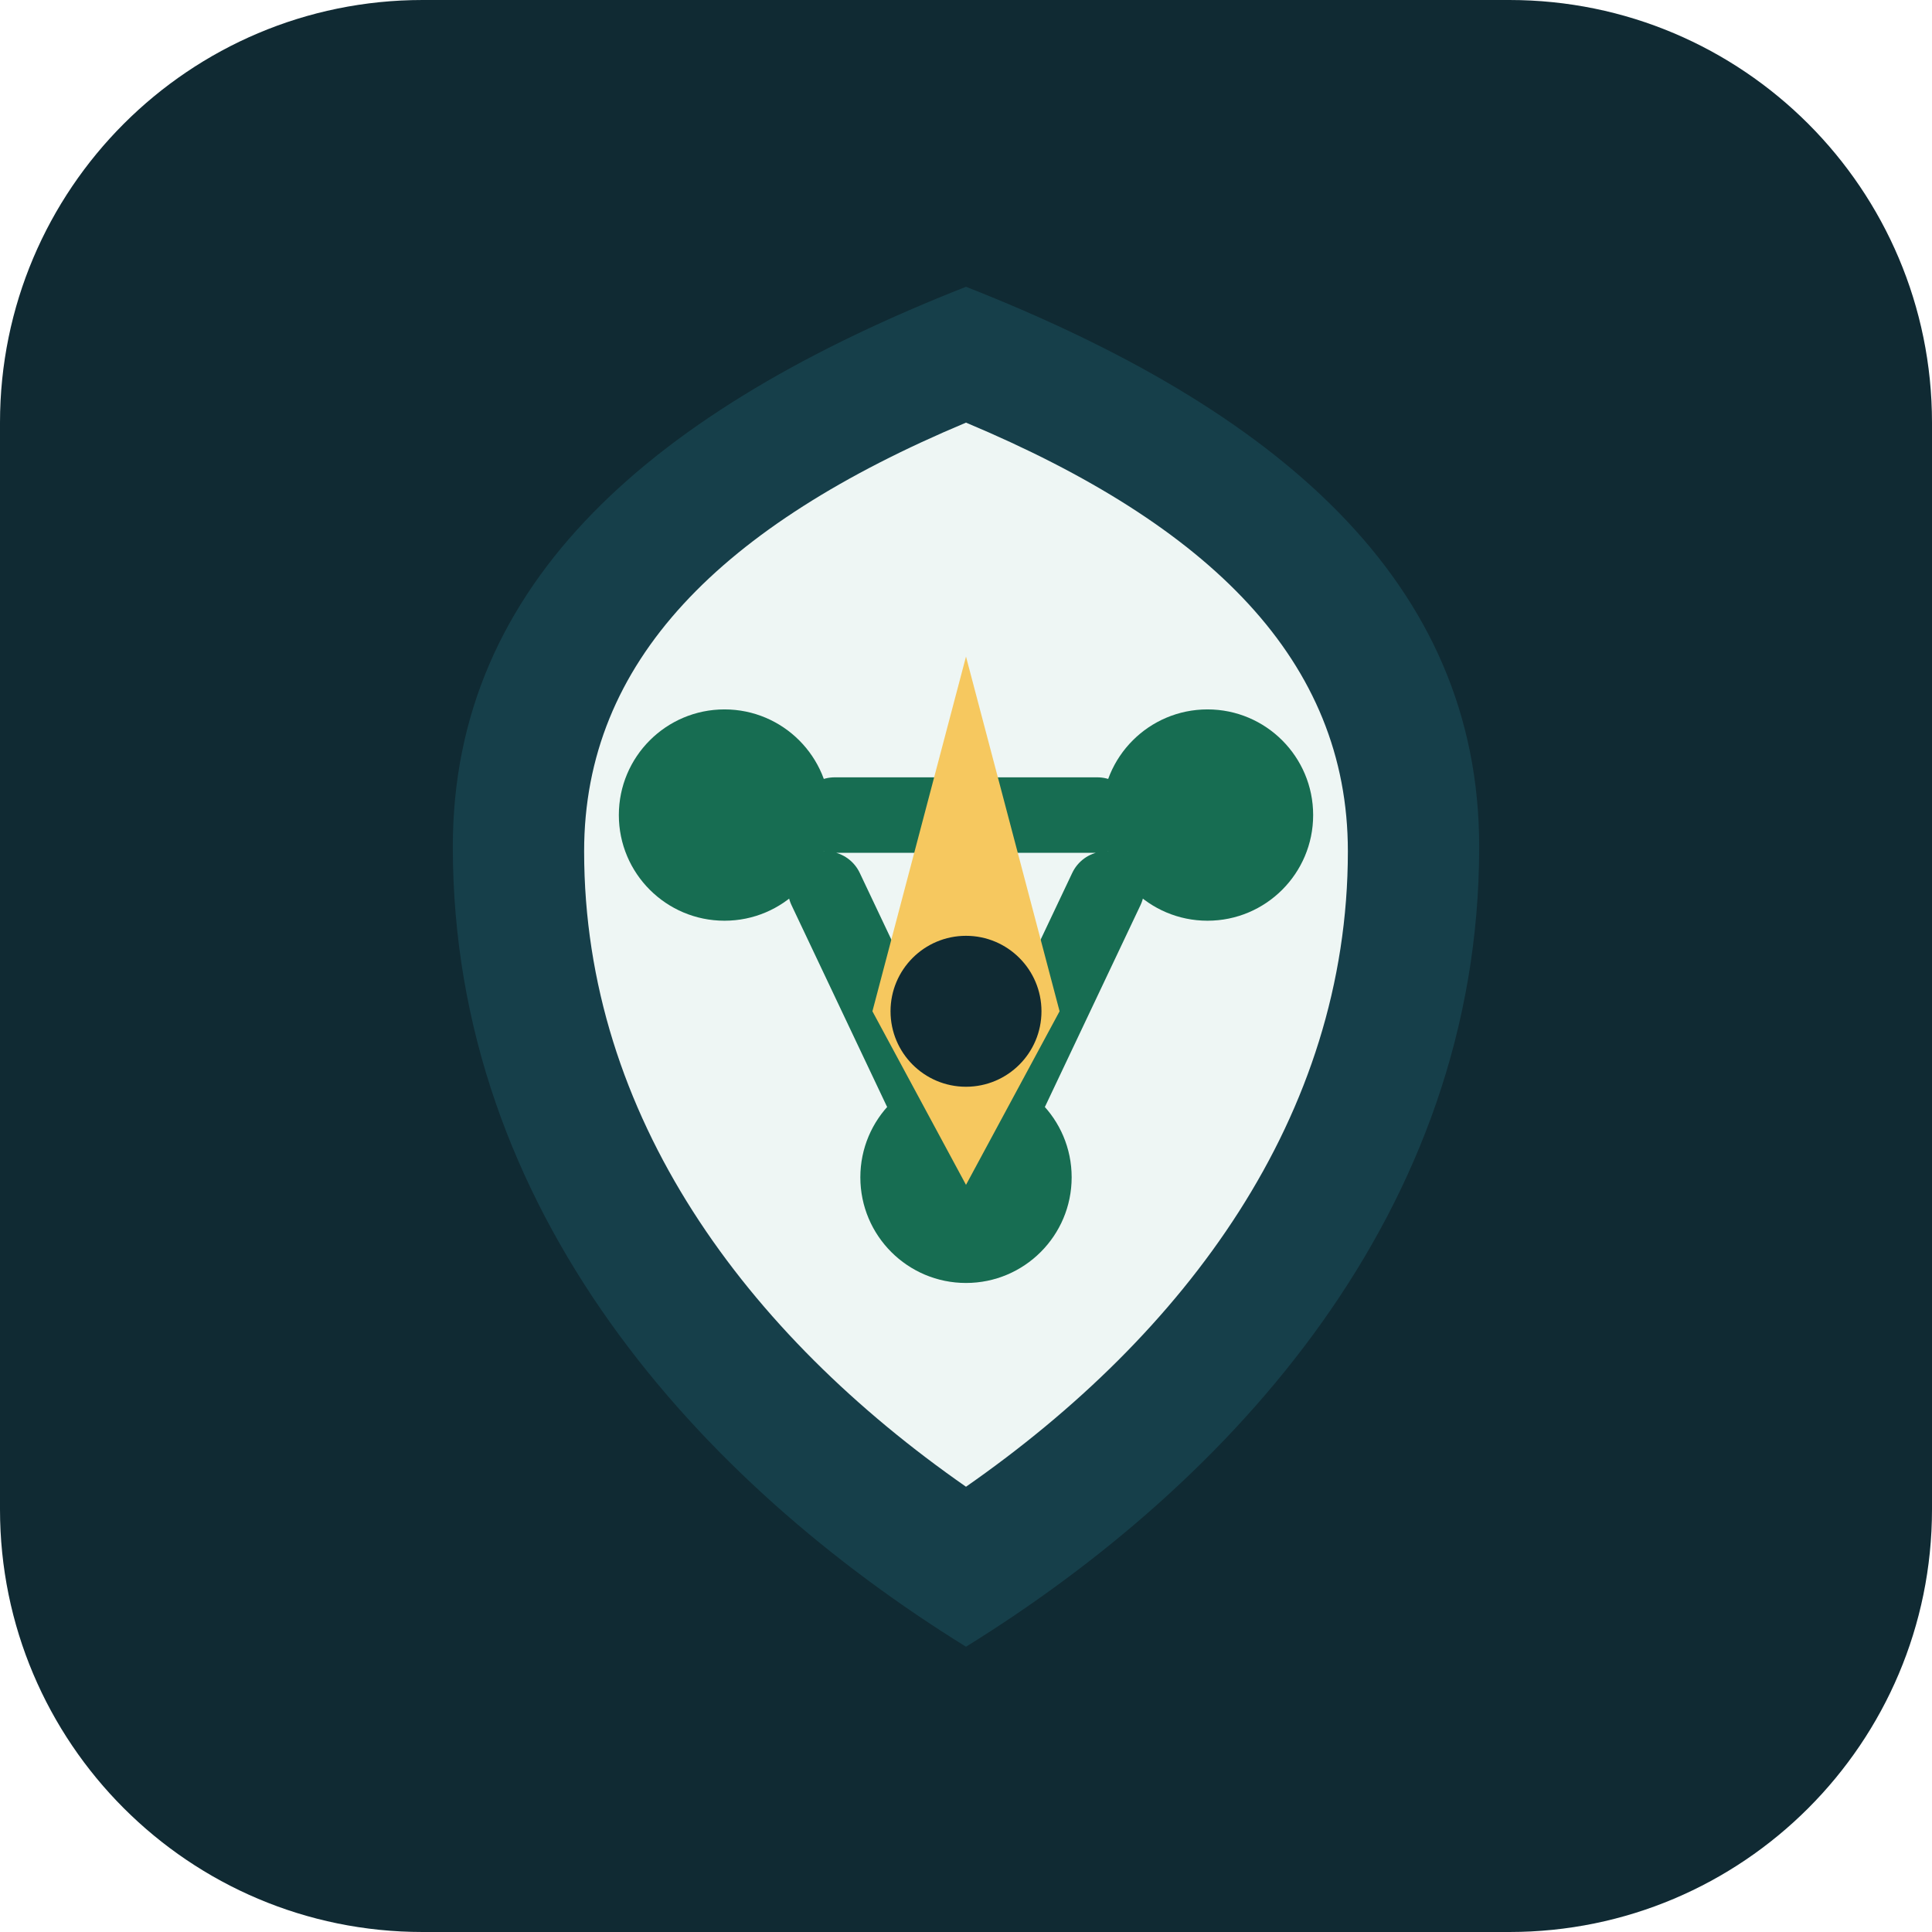
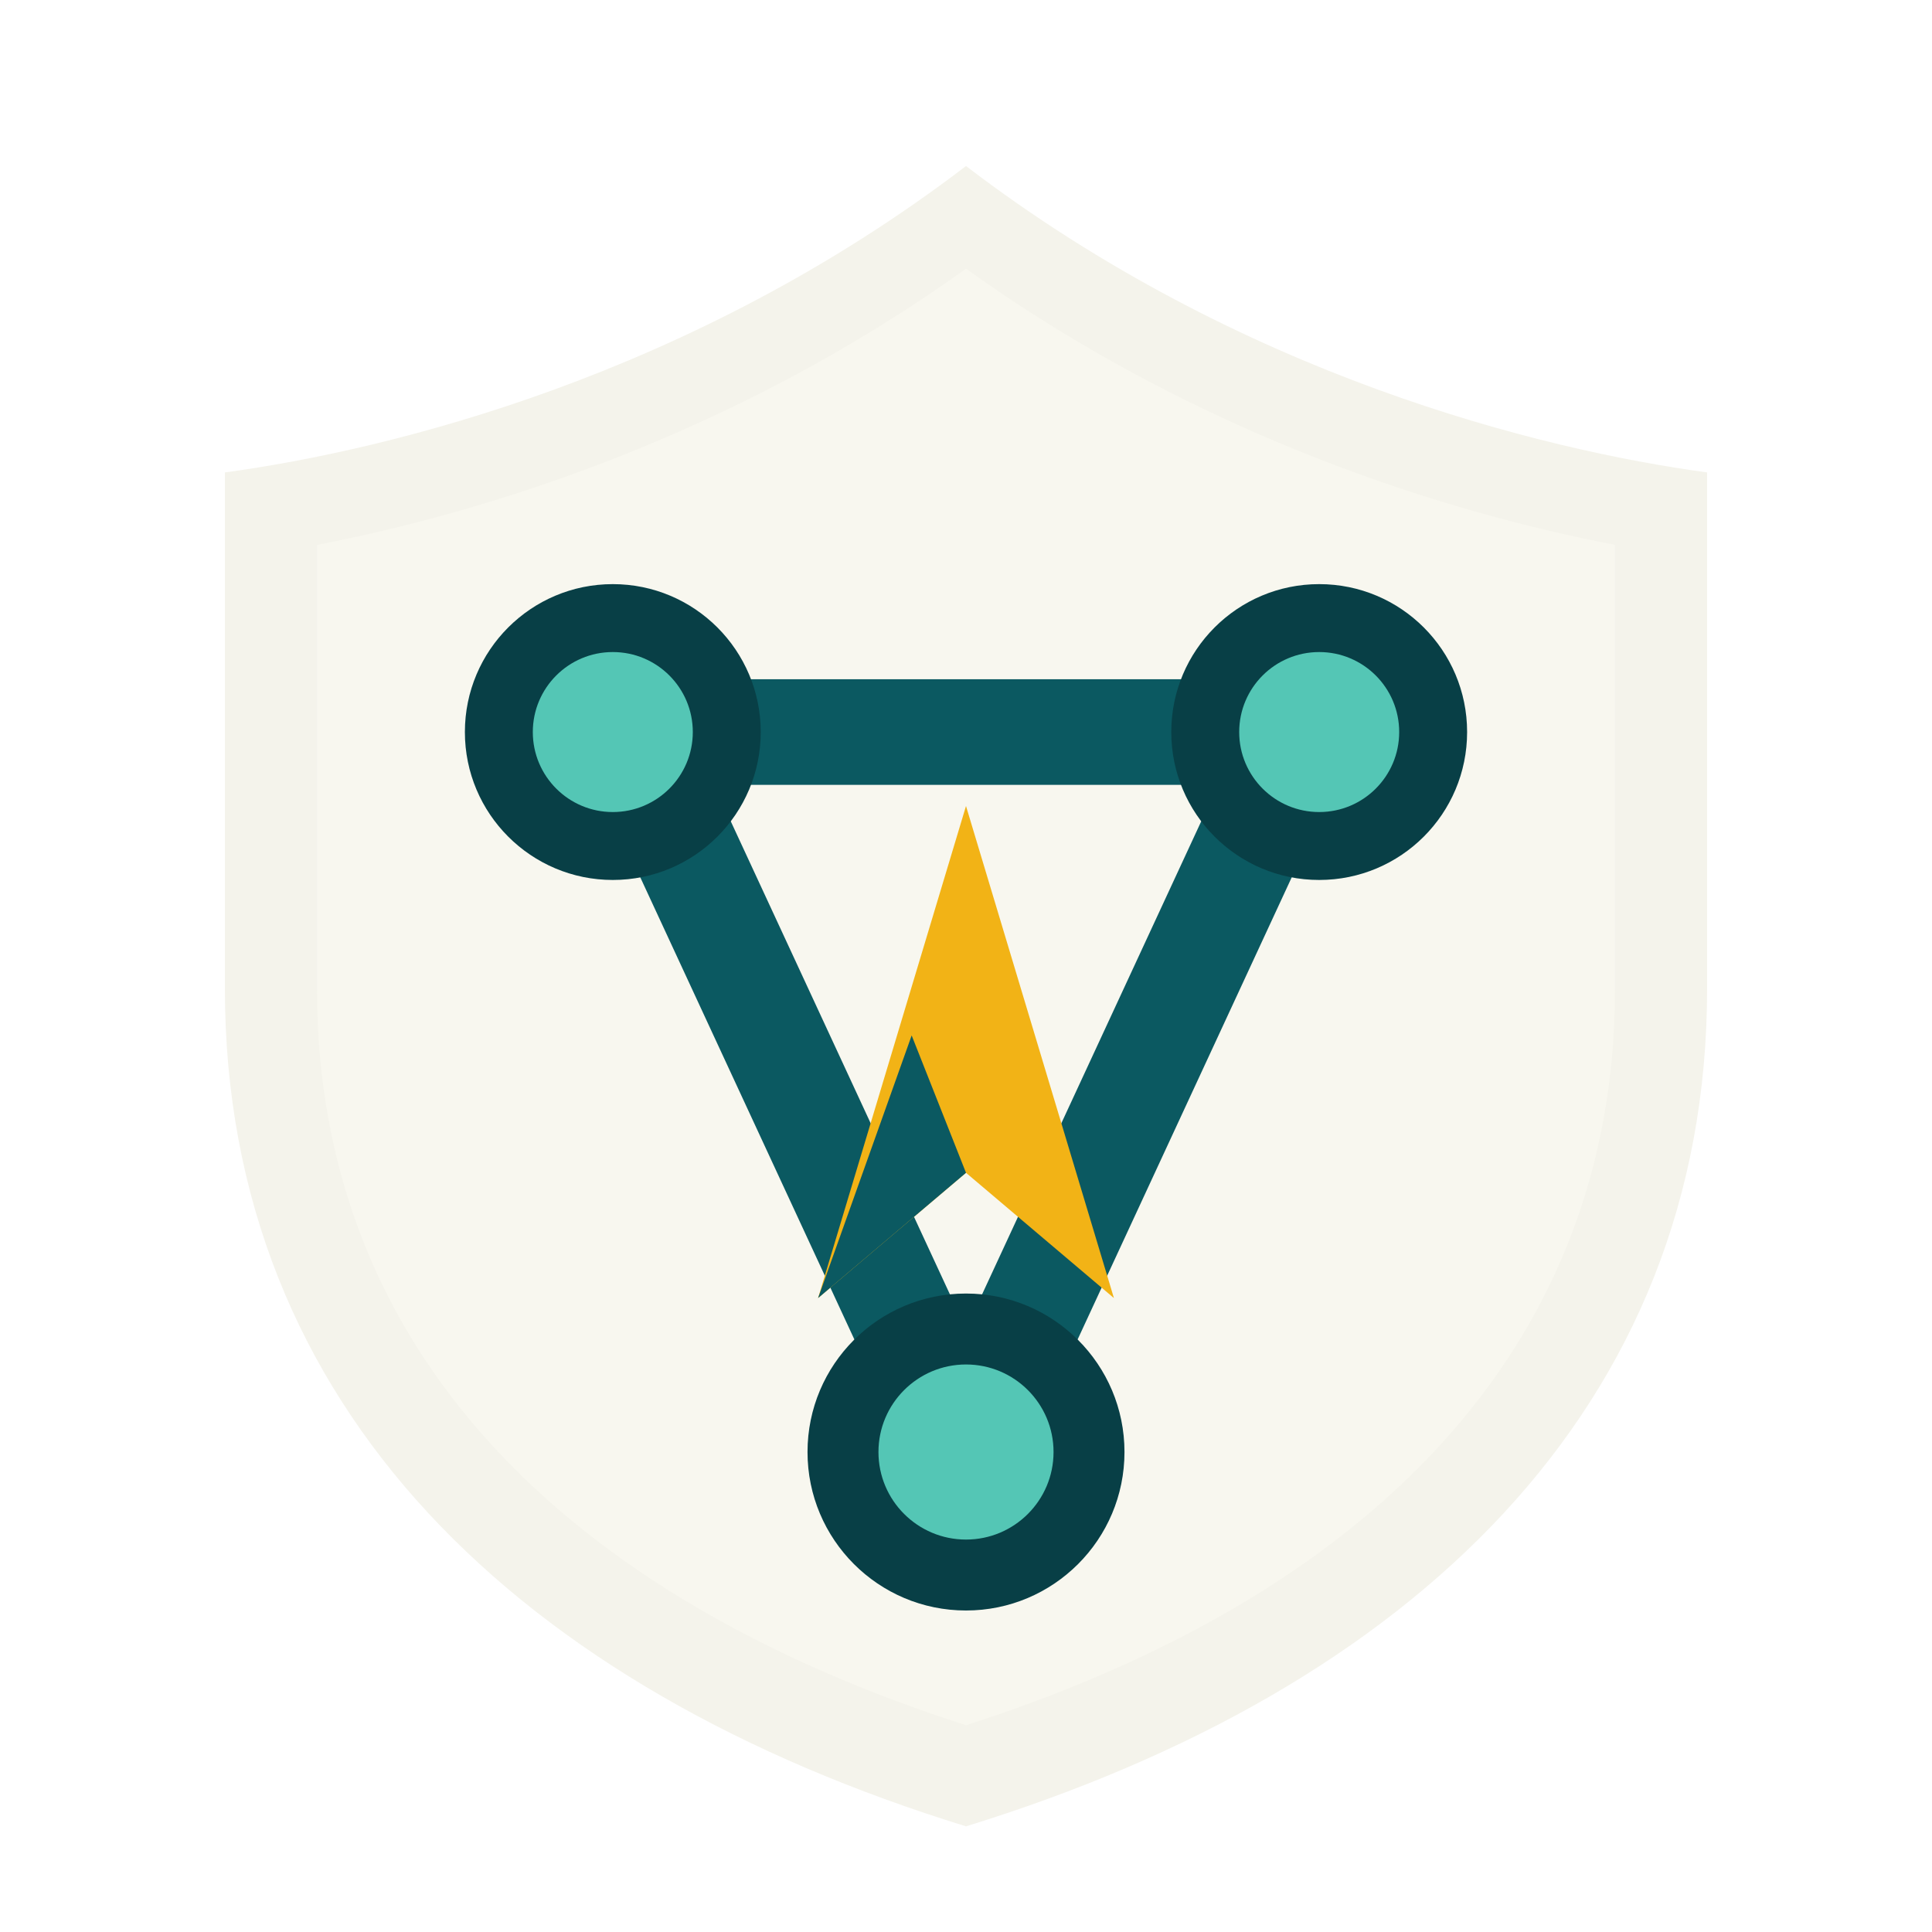
<svg xmlns="http://www.w3.org/2000/svg" viewBox="0 0 128 128" role="img" aria-label="DNSPilot icon">
-   <rect width="128" height="128" rx="28" fill="#102a33" />
-   <path d="M64 19c20.6 8.1 34 19.5 34 37.1 0 24.2-16.4 42.1-34 53-17.6-10.9-34-28.8-34-53C30 38.5 43.4 27.1 64 19Z" fill="#163f4a" />
-   <path d="M64 28c16.2 6.8 25.3 15.8 25.3 28.4 0 17.6-10.8 32-25.3 42.1C49.5 88.4 38.7 74 38.7 56.4 38.7 43.8 47.8 34.8 64 28Z" fill="#eef6f4" />
-   <circle cx="48" cy="54" r="7" fill="#176d52" />
-   <circle cx="80" cy="54" r="7" fill="#176d52" />
-   <circle cx="64" cy="78" r="7" fill="#176d52" />
-   <path d="M54.7 58.9 61 72.2M73.3 58.9 67 72.2M55.3 54h17.4" fill="none" stroke="#176d52" stroke-width="5" stroke-linecap="round" />
-   <path d="M64 43.5 70.2 67 64 78.5 57.8 67 64 43.5Z" fill="#f6c85f" />
-   <circle cx="64" cy="67" r="5" fill="#102a33" />
+   <path d="M64 11c18.2 13.9 38.1 18.8 49.1 20.3v34.2c0 27.8-19.6 46.4-49.1 55.5-29.5-9.1-49.1-27.7-49.1-55.5V31.3C25.9 29.8 45.8 24.9 64 11Z" fill="#f4f3eb" />
+   <path d="M64 17.8c15.6 11.2 32.1 16.2 43 18.3v29.4c0 24-16.5 40.3-43 48.8-26.5-8.5-43-24.8-43-48.8V36.1c10.9-2.1 27.4-7.1 43-18.3Z" fill="#f8f7ef" />
+   <path d="M42.2 48.5h43.6M45.2 55.8l16.4 35.4M82.8 55.8 66.4 91.2" fill="none" stroke="#0b5961" stroke-width="7" stroke-linecap="round" stroke-linejoin="round" />
+   <circle cx="40.6" cy="48.5" r="9.8" fill="#083f46" />
+   <circle cx="40.6" cy="48.5" r="5.3" fill="#54c6b5" />
+   <circle cx="87.4" cy="48.5" r="9.8" fill="#083f46" />
+   <circle cx="87.4" cy="48.5" r="5.3" fill="#54c6b5" />
+   <circle cx="64" cy="96.2" r="10.5" fill="#083f46" />
+   <circle cx="64" cy="96.2" r="5.8" fill="#54c6b5" />
+   <path d="M64 53.4 73.8 86 64 77.7 54.2 86 64 53.4Z" fill="#f2b316" />
+   <path d="M64 77.7 54.2 86 60.4 68.6 64 77.7Z" fill="#0b5961" />
</svg>
